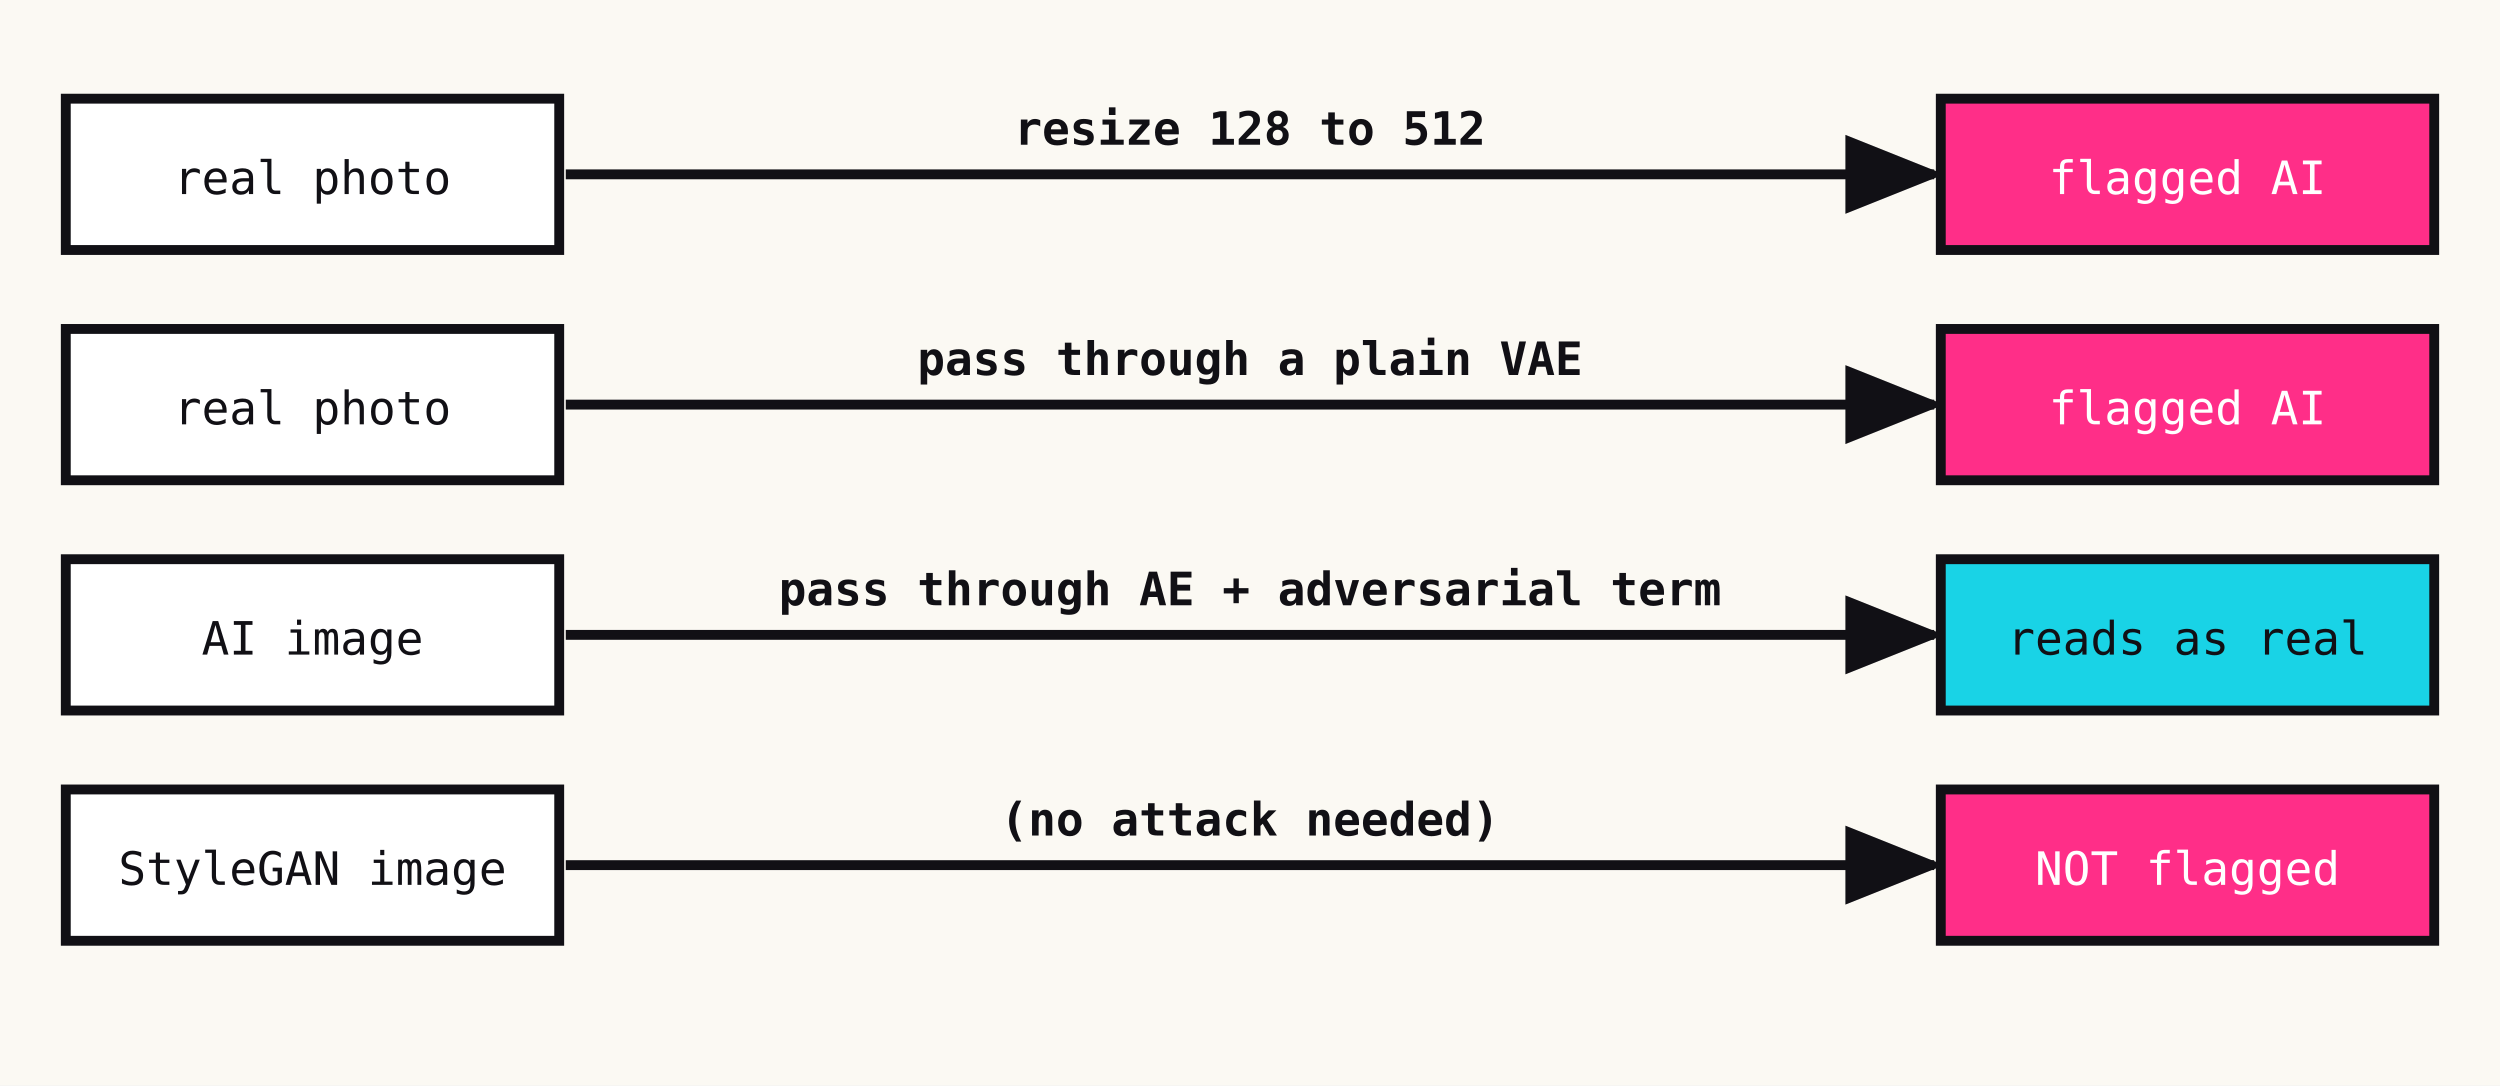
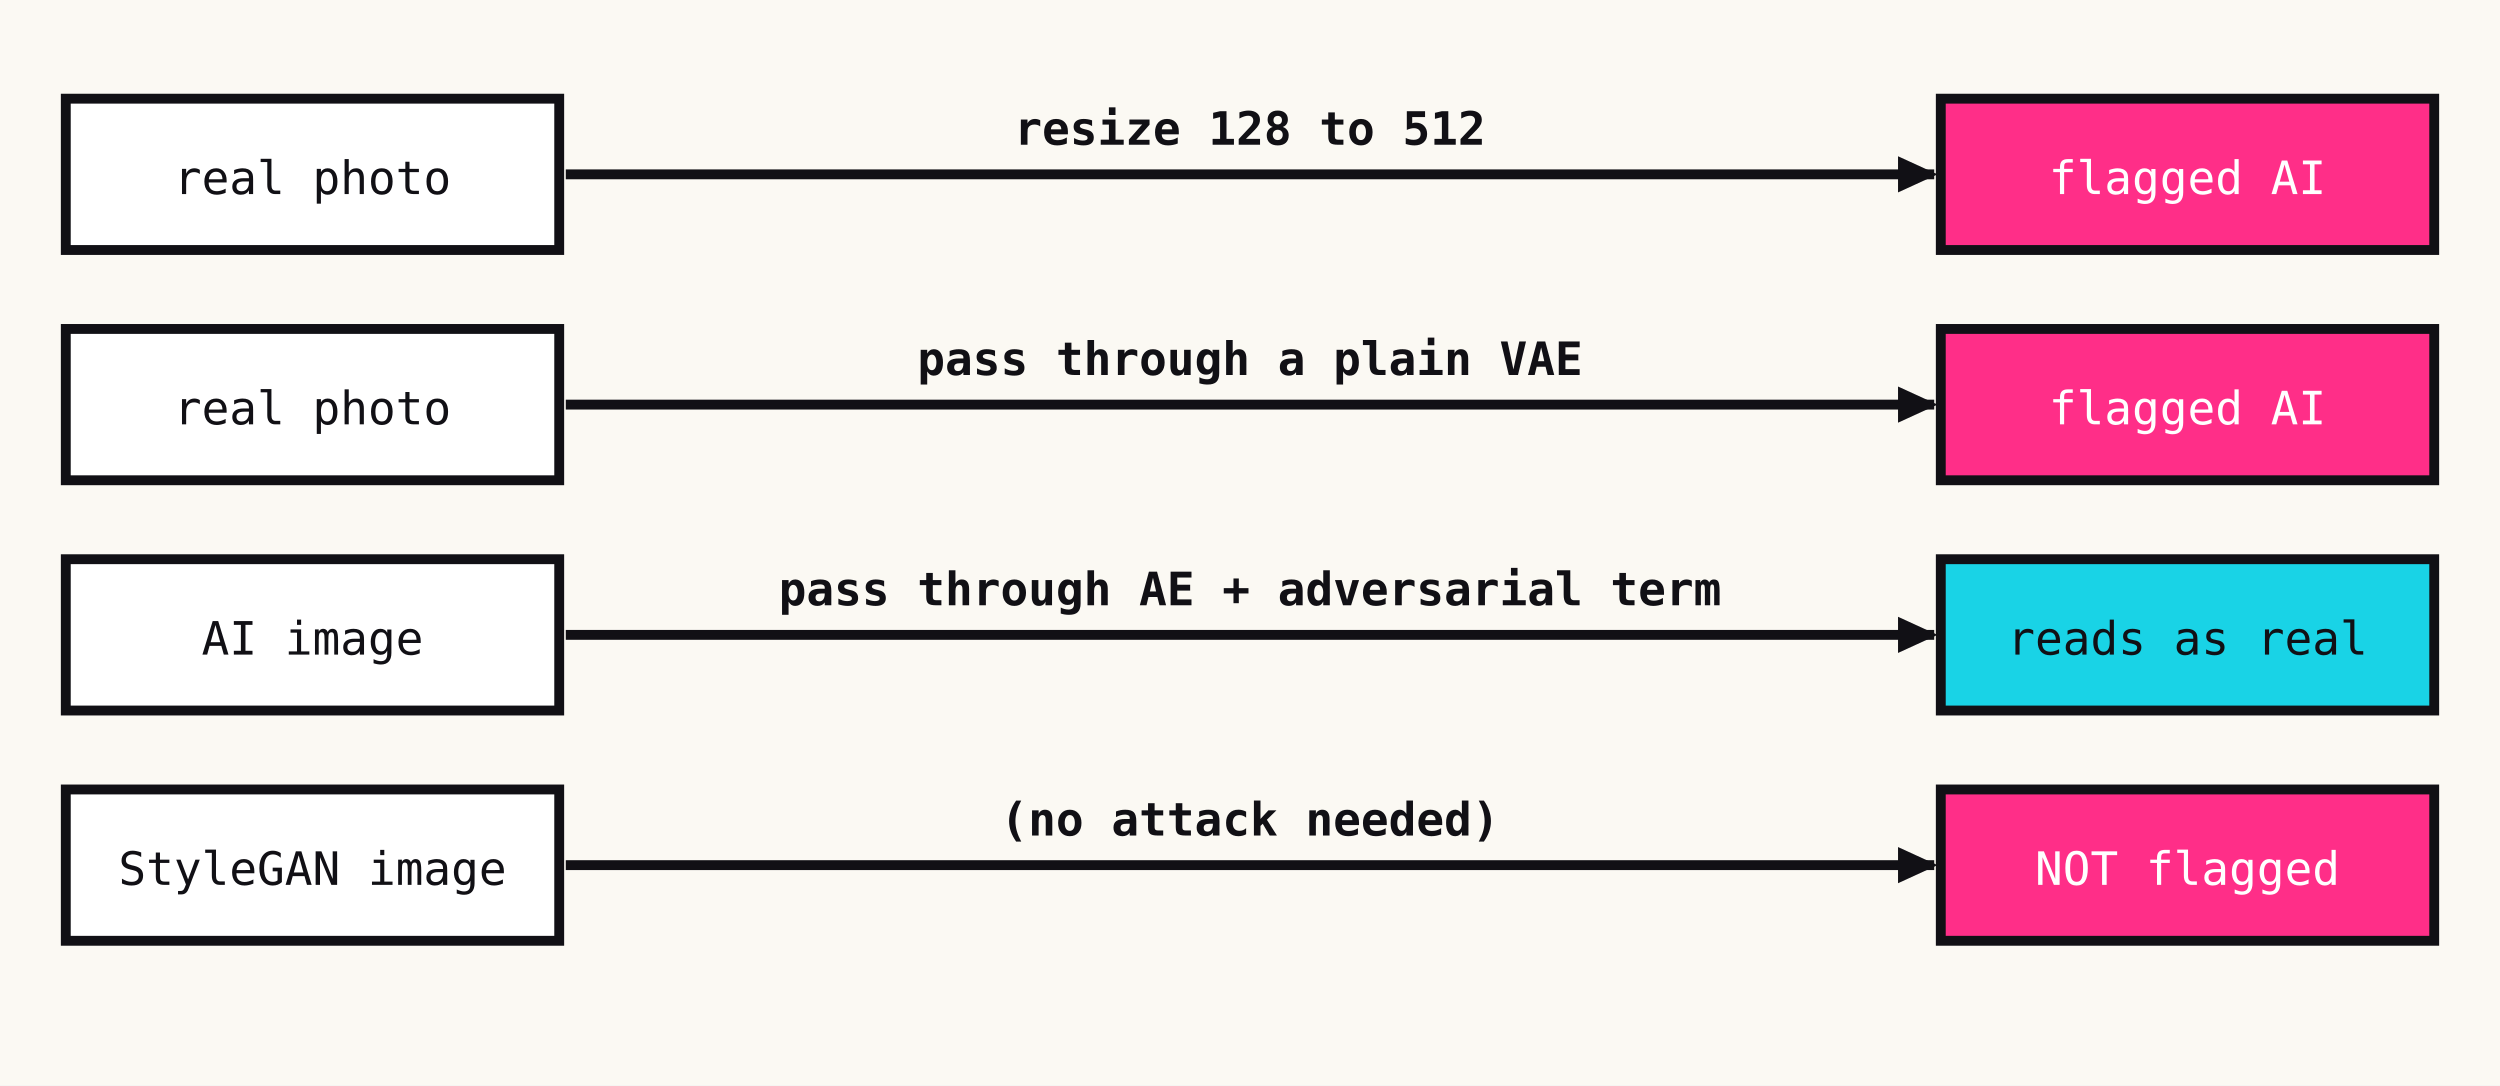
<svg xmlns="http://www.w3.org/2000/svg" viewBox="0 0 760 330" font-family="IBM Plex Mono, monospace" font-size="14">
  <defs>
-     <marker id="a" markerWidth="10" markerHeight="8" refX="9" refY="4" orient="auto">
-       <path d="M0,0 L10,4 L0,8 z" fill="#111015" />
+     <marker id="a" markerUnits="userSpaceOnUse" markerWidth="14" markerHeight="11" refX="11" refY="5.5" orient="auto">
+       <path d="M0,0 L12,5.5 L0,11 z" fill="#111015" />
    </marker>
  </defs>
  <rect width="760" height="330" fill="#fbf9f3" />
  <g stroke="#111015" stroke-width="3" fill="#fff">
    <rect x="20" y="30" width="150" height="46" />
    <rect x="20" y="100" width="150" height="46" />
    <rect x="20" y="170" width="150" height="46" />
    <rect x="20" y="240" width="150" height="46" />
    <rect x="590" y="30" width="150" height="46" fill="#ff2e88" />
    <rect x="590" y="100" width="150" height="46" fill="#ff2e88" />
    <rect x="590" y="170" width="150" height="46" fill="#19d3e6" />
    <rect x="590" y="240" width="150" height="46" fill="#ff2e88" />
  </g>
  <g fill="#111015" text-anchor="middle">
    <text x="95" y="59">real photo</text>
    <text x="95" y="129">real photo</text>
    <text x="95" y="199">AI image</text>
    <text x="95" y="269">StyleGAN image</text>
    <text x="665" y="59" fill="#fff">flagged AI</text>
    <text x="665" y="129" fill="#fff">flagged AI</text>
    <text x="665" y="199">reads as real</text>
    <text x="665" y="269" fill="#fff">NOT flagged</text>
  </g>
  <g stroke="#111015" stroke-width="3" marker-end="url(#a)" fill="none">
    <line x1="172" y1="53" x2="588" y2="53" />
    <line x1="172" y1="123" x2="588" y2="123" />
    <line x1="172" y1="193" x2="588" y2="193" />
    <line x1="172" y1="263" x2="588" y2="263" />
  </g>
  <g fill="#111015" text-anchor="middle" font-weight="600">
    <text x="380" y="44">resize 128 to 512</text>
    <text x="380" y="114">pass through a plain VAE</text>
    <text x="380" y="184">pass through AE + adversarial term</text>
    <text x="380" y="254">(no attack needed)</text>
  </g>
</svg>
